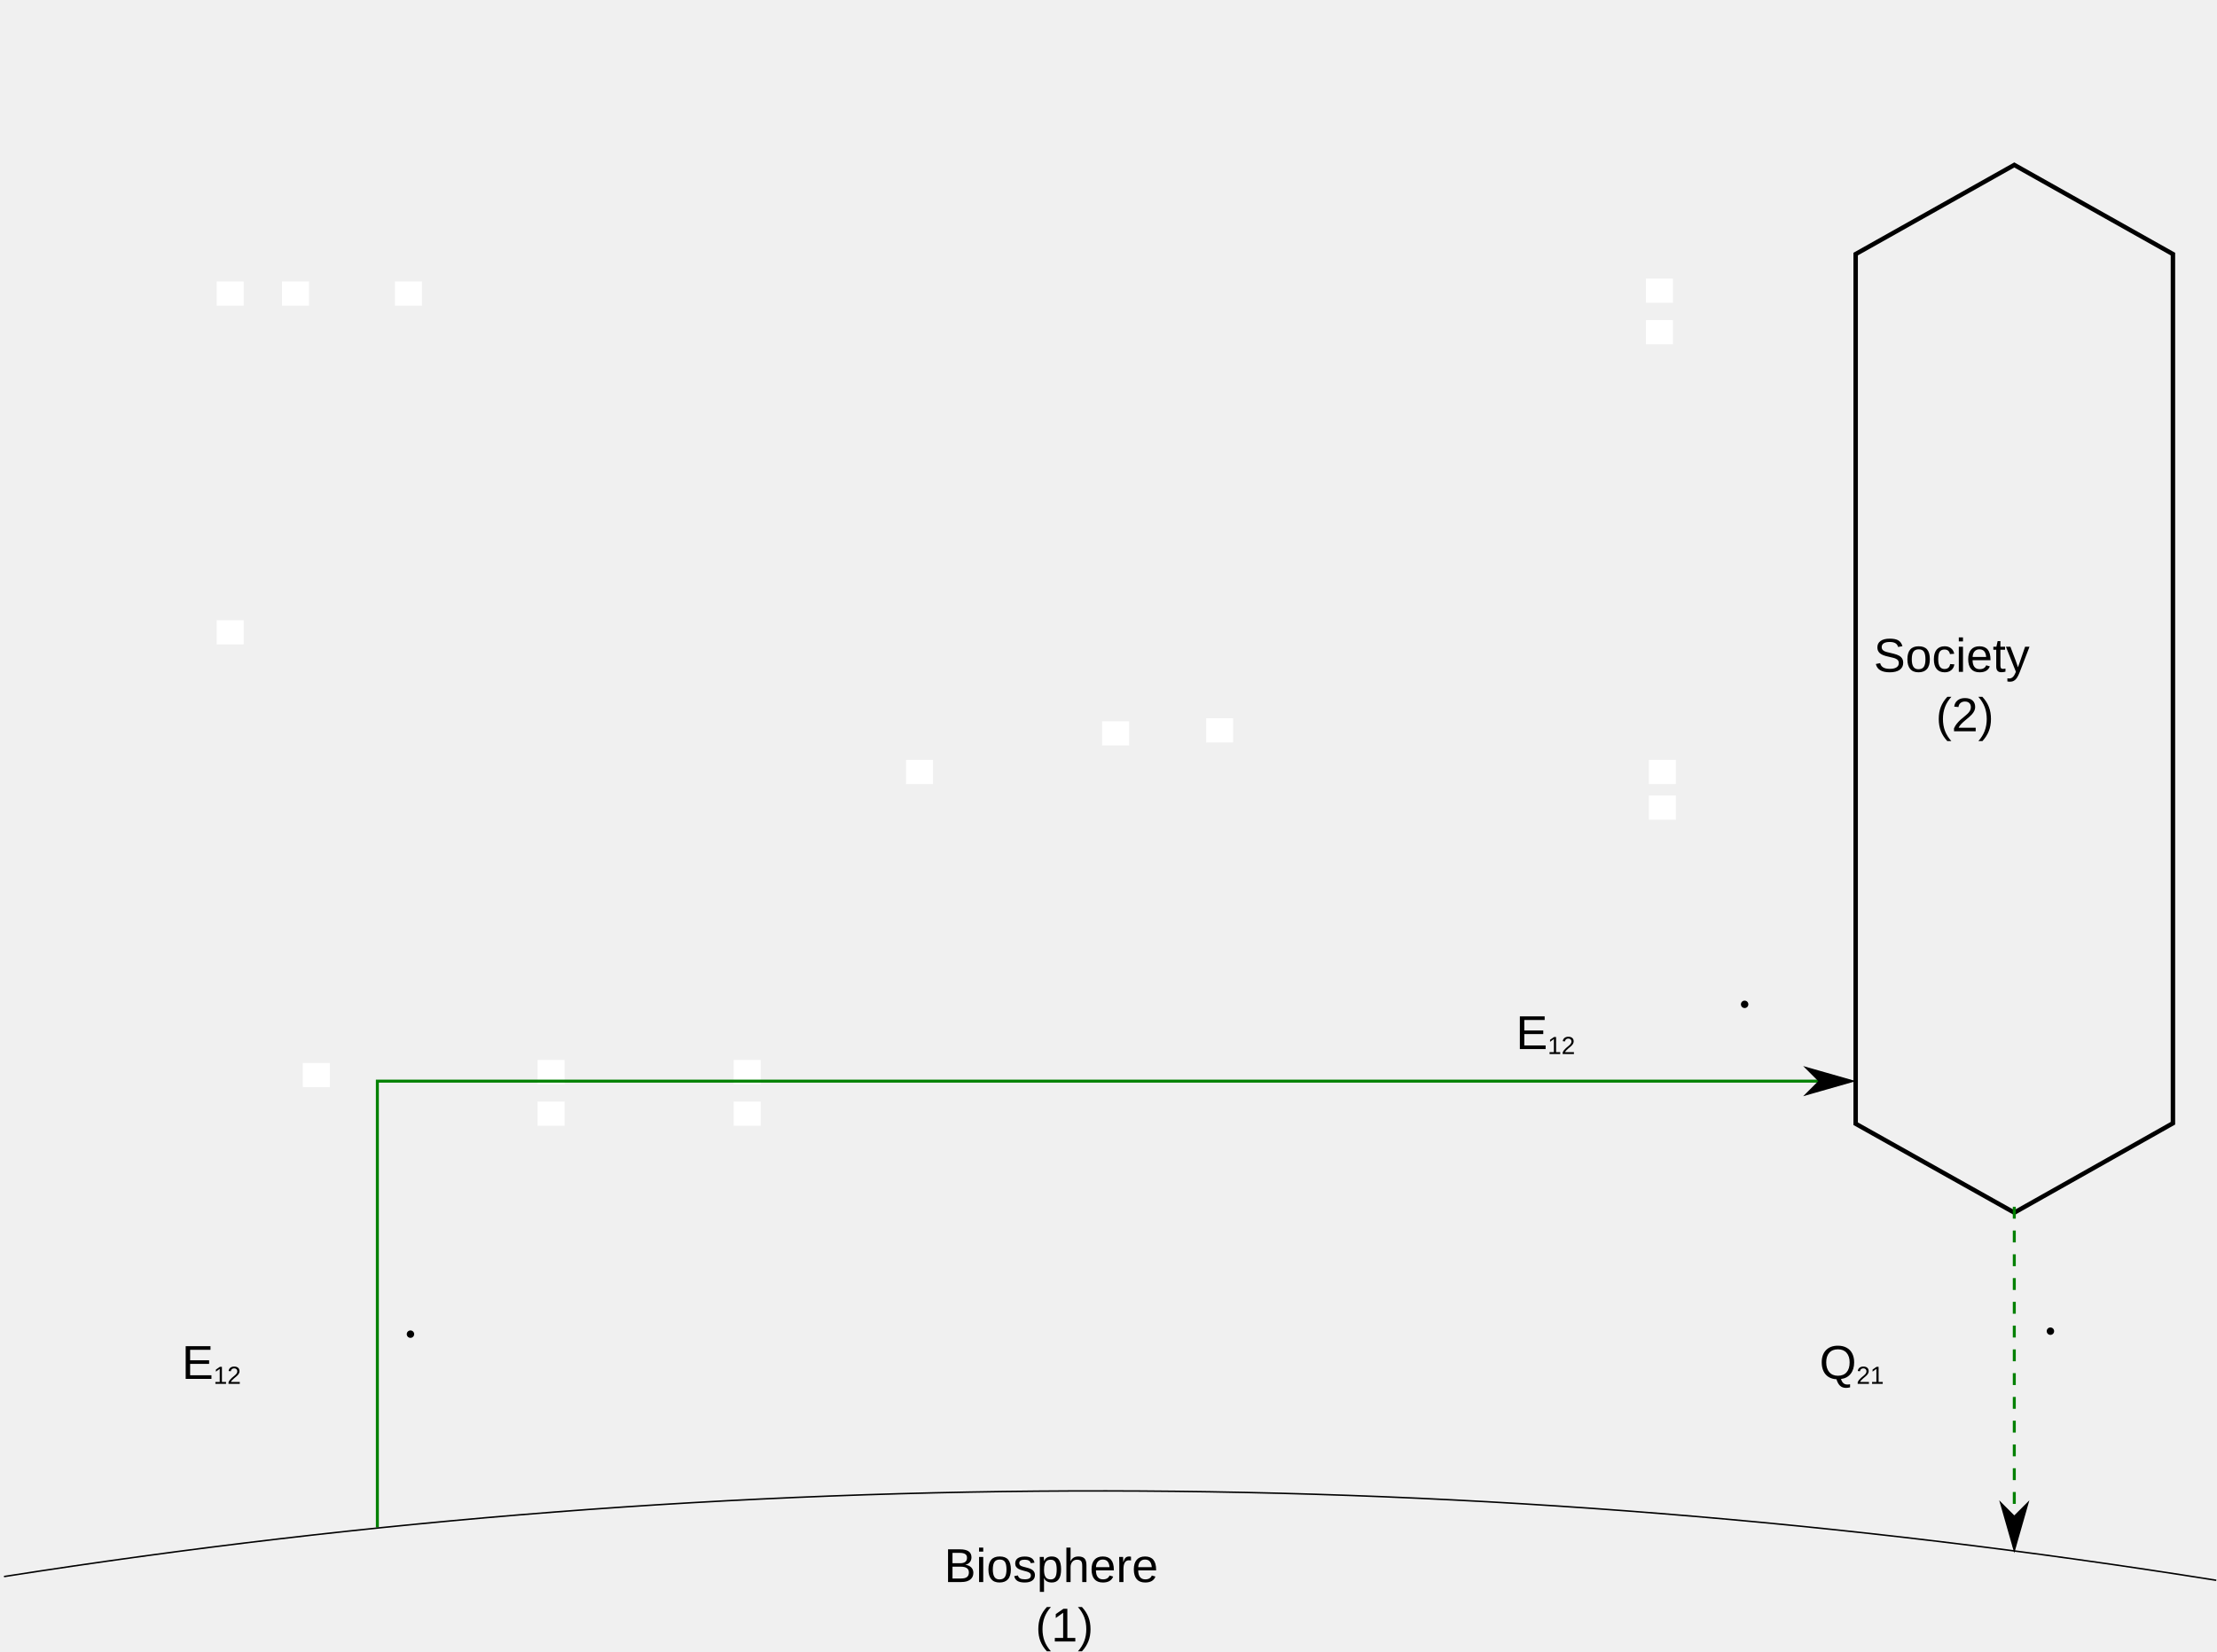
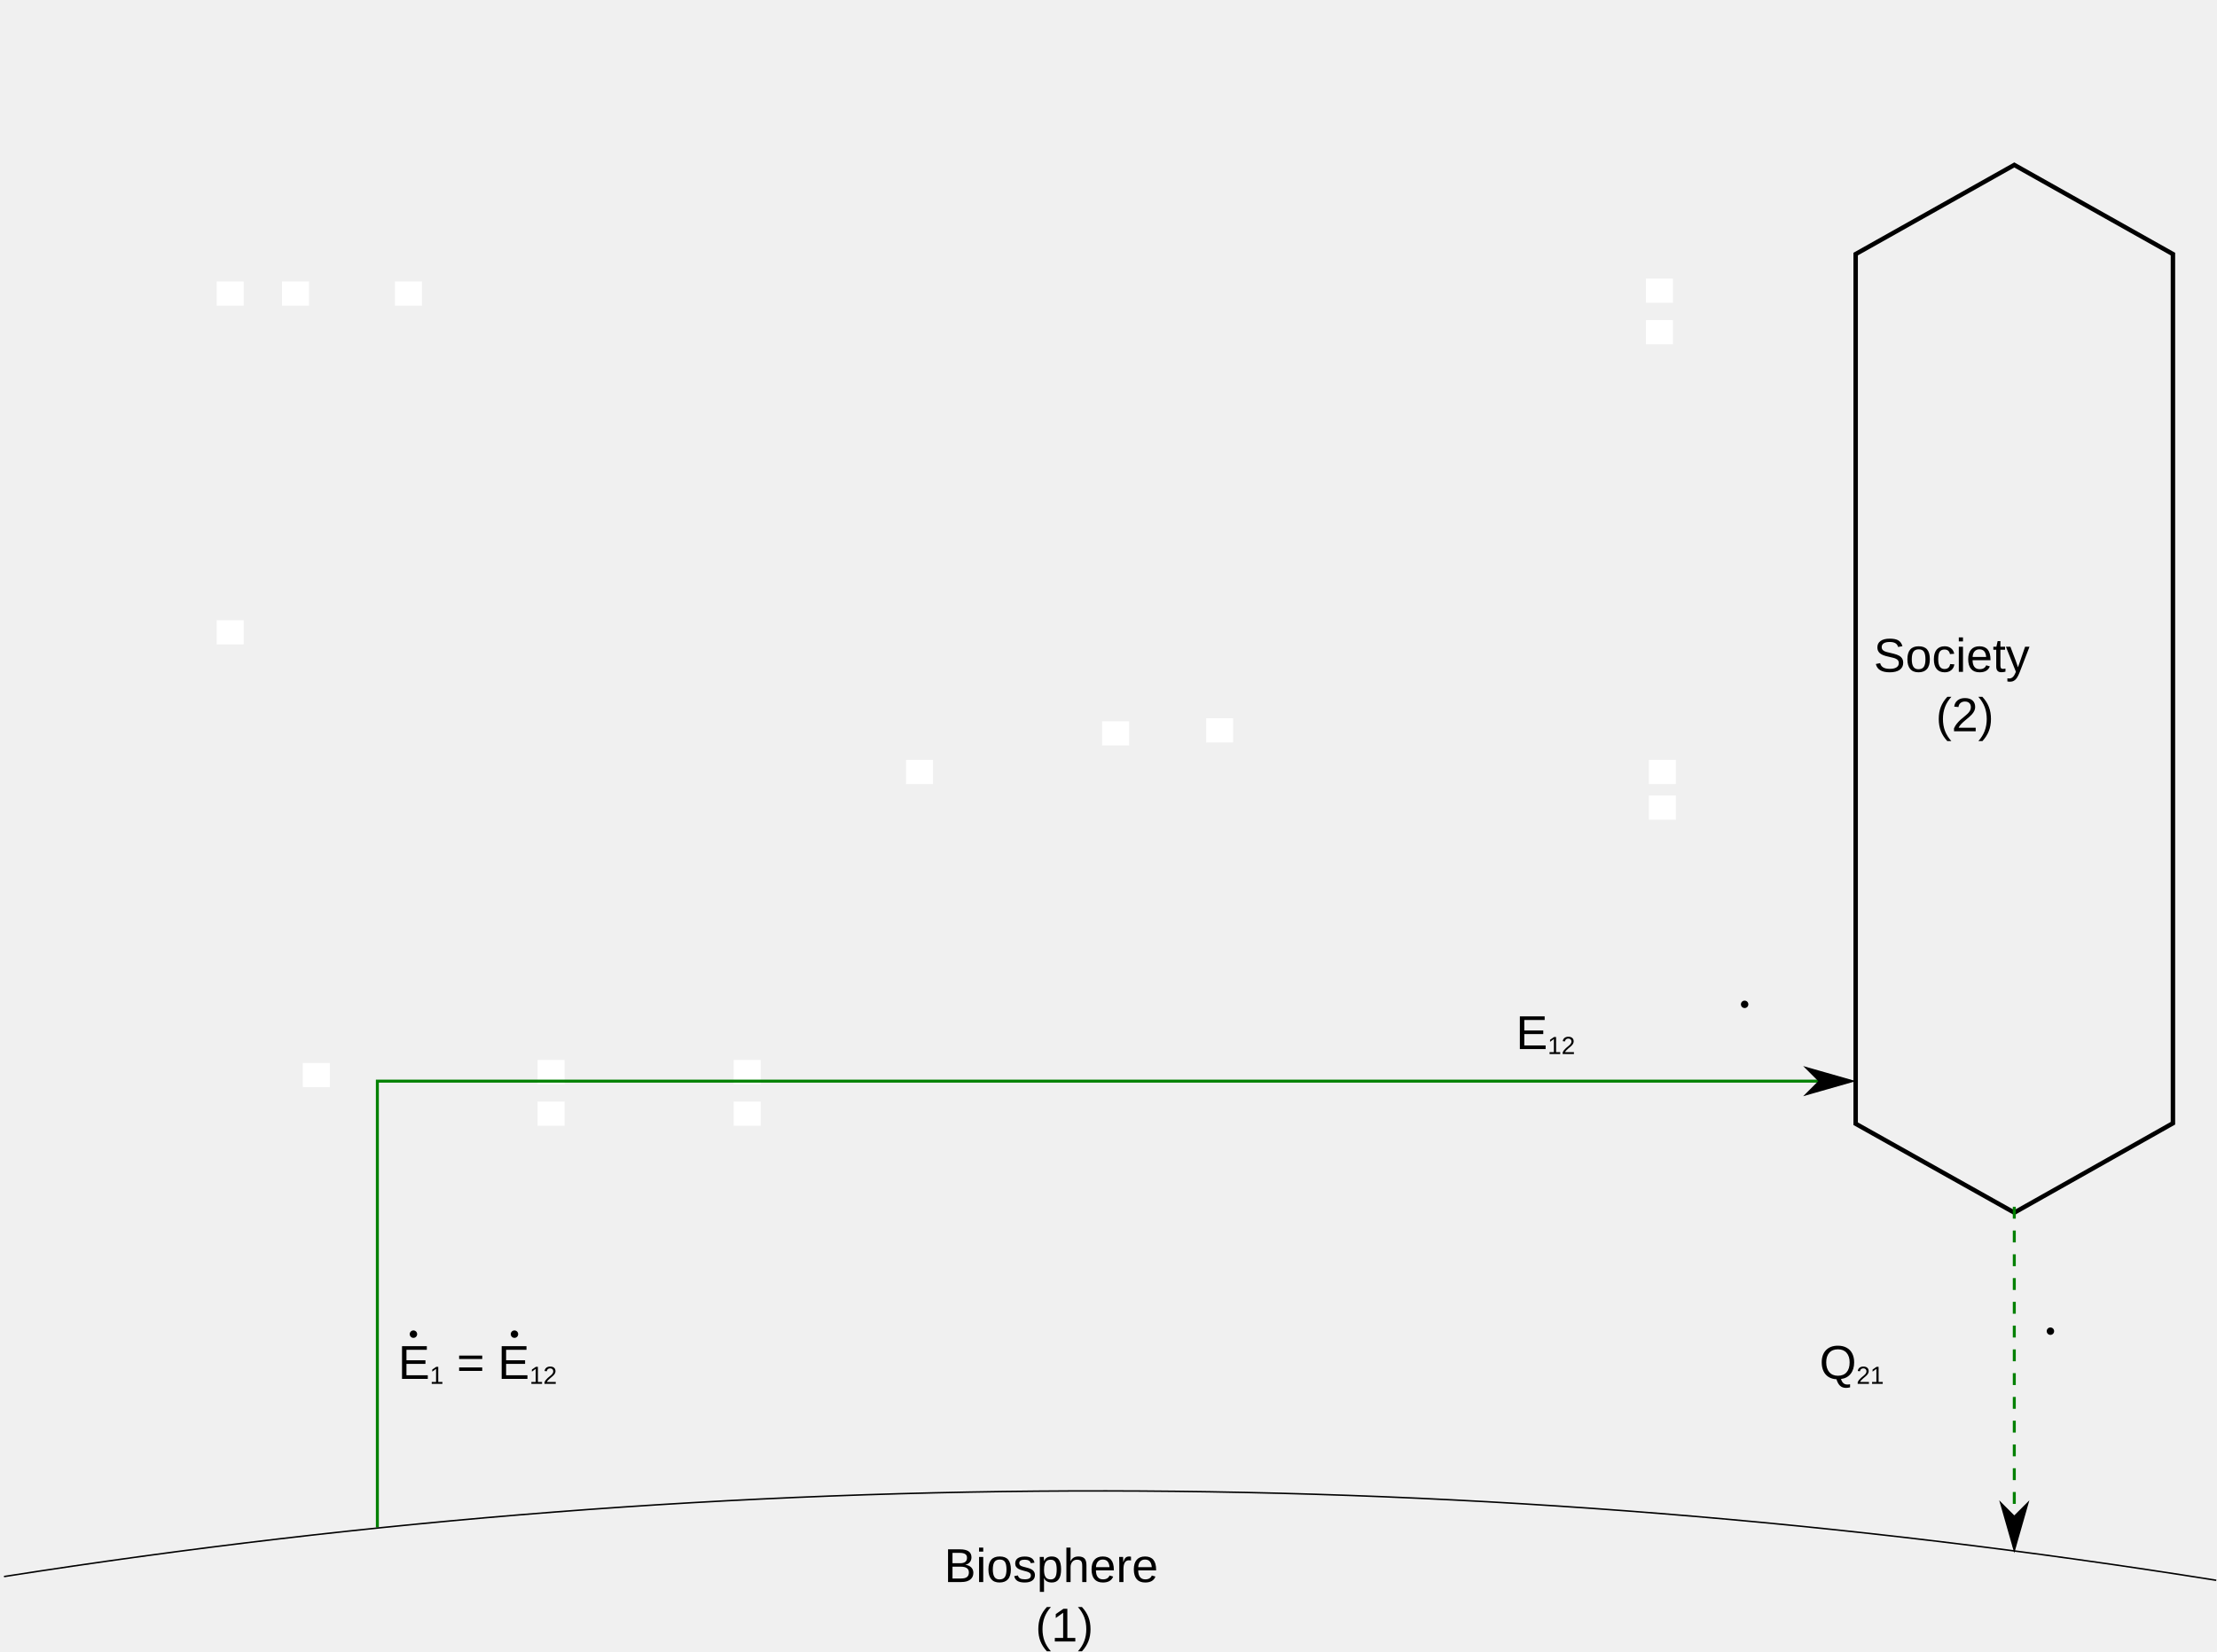
<svg xmlns="http://www.w3.org/2000/svg" version="1.1" width="1492.215" height="1111.64" id="svg2" xml:space="preserve">
  <defs id="defs6">
    <marker orient="auto" refY="0" refX="0" id="Arrow1Lstart" style="overflow:visible">
      <path id="path4143" d="M 0,0 5,-5 -12.5,0 5,5 0,0 z" style="fill-rule:evenodd;stroke:#000000;stroke-width:1pt;marker-start:none" transform="matrix(0.8,0,0,0.8,10,0)" />
    </marker>
    <marker orient="auto" refY="0" refX="0" id="Arrow1Lend" style="overflow:visible">
      <path id="path4132" d="M 0,0 5,-5 -12.5,0 5,5 0,0 z" style="fill-rule:evenodd;stroke:#000000;stroke-width:1pt;marker-start:none" transform="matrix(-0.8,0,0,-0.8,-10,0)" />
    </marker>
    <marker style="overflow:visible" id="InfiniteLineStart" refX="0" refY="0" orient="auto">
      <g id="g4065" transform="translate(-13,0)">
        <circle d="M 3.8,0 C 3.8,0.442 3.442,0.8 3,0.8 2.558,0.8 2.2,0.442 2.2,0 c 0,-0.442 0.358,-0.8 0.8,-0.8 0.442,0 0.8,0.358 0.8,0.8 z" id="circle4067" r="0.8" cy="0" cx="3" />
        <circle d="M 7.3,0 C 7.3,0.442 6.942,0.8 6.5,0.8 6.058,0.8 5.7,0.442 5.7,0 c 0,-0.442 0.358,-0.8 0.8,-0.8 0.442,0 0.8,0.358 0.8,0.8 z" id="circle4069" r="0.8" cy="0" cx="6.5" />
        <circle d="M 10.8,0 C 10.8,0.442 10.442,0.8 10,0.8 9.558,0.8 9.2,0.442 9.2,0 c 0,-0.442 0.358,-0.8 0.8,-0.8 0.442,0 0.8,0.358 0.8,0.8 z" id="circle4071" r="0.8" cy="0" cx="10" />
      </g>
    </marker>
    <marker orient="auto" refY="0" refX="0" id="InfiniteLineStart-3" style="overflow:visible">
      <g transform="translate(-13,0)" id="g4065-9">
        <circle cx="3" cy="0" r="0.8" id="circle4067-9" d="M 3.8,0 C 3.8,0.442 3.442,0.8 3,0.8 2.558,0.8 2.2,0.442 2.2,0 c 0,-0.442 0.358,-0.8 0.8,-0.8 0.442,0 0.8,0.358 0.8,0.8 z" />
        <circle cx="6.5" cy="0" r="0.8" id="circle4069-7" d="M 7.3,0 C 7.3,0.442 6.942,0.8 6.5,0.8 6.058,0.8 5.7,0.442 5.7,0 c 0,-0.442 0.358,-0.8 0.8,-0.8 0.442,0 0.8,0.358 0.8,0.8 z" />
        <circle cx="10" cy="0" r="0.8" id="circle4071-0" d="M 10.8,0 C 10.8,0.442 10.442,0.8 10,0.8 9.558,0.8 9.2,0.442 9.2,0 c 0,-0.442 0.358,-0.8 0.8,-0.8 0.442,0 0.8,0.358 0.8,0.8 z" />
      </g>
    </marker>
    <marker style="overflow:visible" id="Arrow1Lend-0" refX="0" refY="0" orient="auto">
      <path transform="matrix(-0.8,0,0,-0.8,-10,0)" style="fill-rule:evenodd;stroke:#000000;stroke-width:1pt;marker-start:none" d="M 0,0 5,-5 -12.5,0 5,5 0,0 z" id="path4132-2" />
    </marker>
    <marker style="overflow:visible" id="Arrow1Lstart-7" refX="0" refY="0" orient="auto">
      <path transform="matrix(0.8,0,0,0.8,10,0)" style="fill-rule:evenodd;stroke:#000000;stroke-width:1pt;marker-start:none" d="M 0,0 5,-5 -12.5,0 5,5 0,0 z" id="path4143-9" />
    </marker>
    <marker style="overflow:visible" id="EmptyDiamondL" refX="0" refY="0" orient="auto">
      <path transform="scale(0.8,0.8)" style="fill:#ffffff;fill-rule:evenodd;stroke:#000000;stroke-width:1pt;marker-start:none" d="M 0,-7.071 -7.071,0 0,7.071 7.071,0 0,-7.071 z" id="path4169" />
    </marker>
    <marker orient="auto" refY="0" refX="0" id="InfiniteLineStart-0" style="overflow:visible">
      <g transform="translate(-13,0)" id="g4065-5">
        <circle cx="3" cy="0" r="0.8" id="circle4067-6" d="M 3.8,0 C 3.8,0.442 3.442,0.8 3,0.8 2.558,0.8 2.2,0.442 2.2,0 c 0,-0.442 0.358,-0.8 0.8,-0.8 0.442,0 0.8,0.358 0.8,0.8 z" />
        <circle cx="6.5" cy="0" r="0.8" id="circle4069-78" d="M 7.3,0 C 7.3,0.442 6.942,0.8 6.5,0.8 6.058,0.8 5.7,0.442 5.7,0 c 0,-0.442 0.358,-0.8 0.8,-0.8 0.442,0 0.8,0.358 0.8,0.8 z" />
        <circle cx="10" cy="0" r="0.8" id="circle4071-06" d="M 10.8,0 C 10.8,0.442 10.442,0.8 10,0.8 9.558,0.8 9.2,0.442 9.2,0 c 0,-0.442 0.358,-0.8 0.8,-0.8 0.442,0 0.8,0.358 0.8,0.8 z" />
      </g>
    </marker>
    <marker style="overflow:visible" id="Arrow1Lend-7" refX="0" refY="0" orient="auto">
      <path transform="matrix(-0.8,0,0,-0.8,-10,0)" style="fill-rule:evenodd;stroke:#000000;stroke-width:1pt;marker-start:none" d="M 0,0 5,-5 -12.5,0 5,5 0,0 z" id="path4132-0" />
    </marker>
    <marker style="overflow:visible" id="Arrow1Lstart-0" refX="0" refY="0" orient="auto">
      <path transform="matrix(0.8,0,0,0.8,10,0)" style="fill-rule:evenodd;stroke:#000000;stroke-width:1pt;marker-start:none" d="M 0,0 5,-5 -12.5,0 5,5 0,0 z" id="path4143-5" />
    </marker>
  </defs>
  <g transform="matrix(1.25,0,0,-1.25,862.4153,701.1359)" id="g10">
    <g id="g12">
      <rect style="fill:#ffffff;fill-opacity:1;stroke:none" id="rect5371" width="14.543" height="13.012" x="-400.47" y="9.886" transform="scale(1,-1)" />
      <rect style="fill:#ffffff;fill-opacity:1;stroke:none" id="rect5375" width="14.543" height="13.012" x="-294.87" y="9.886" transform="scale(1,-1)" />
      <rect transform="scale(1,-1)" y="32.286" x="-400.47" height="13.012" width="14.543" id="rect5377" style="fill:#ffffff;fill-opacity:1;stroke:none" />
      <rect transform="scale(1,-1)" y="32.286" x="-294.87" height="13.012" width="14.543" id="rect5381" style="fill:#ffffff;fill-opacity:1;stroke:none" />
      <rect transform="scale(1,-1)" y="11.486" x="-526.87" height="13.012" width="14.543" id="rect5369" style="fill:#ffffff;fill-opacity:1;stroke:none" />
      <rect style="fill:#ffffff;fill-opacity:1;stroke:none" id="rect5363" width="14.543" height="13.012" x="-538.07" y="-409.314" transform="scale(1,-1)" />
      <rect transform="scale(1,-1)" y="-409.314" x="-573.27" height="13.012" width="14.543" id="rect5365" style="fill:#ffffff;fill-opacity:1;stroke:none" />
      <rect style="fill:#ffffff;fill-opacity:1;stroke:none" id="rect5367" width="14.543" height="13.012" x="-573.27" y="-226.914" transform="scale(1,-1)" />
      <rect style="fill:#ffffff;fill-opacity:1;stroke:none" id="rect4279" width="14.543" height="13.012" x="197.93" y="-132.514" transform="scale(1,-1)" />
      <rect transform="scale(1,-1)" y="-151.714" x="197.93" height="13.012" width="14.543" id="rect4277" style="fill:#ffffff;fill-opacity:1;stroke:none" />
      <rect style="fill:#ffffff;fill-opacity:1;stroke:none" id="rect4275" width="18.179" height="16.265" x="544.414" y="226.759" transform="matrix(0.8,0,0,-0.8,-637.6017,333.1218)" />
      <text transform="scale(1,-1)" id="text4115" y="291.016" x="-91.893" style="font-size:25.6px;font-style:normal;font-variant:normal;font-weight:normal;font-stretch:normal;text-align:center;line-height:125%;letter-spacing:0px;word-spacing:0px;text-anchor:middle;fill:#000000;fill-opacity:1;stroke:none;font-family:Arial;-inkscape-font-specification:Arial" xml:space="preserve">
        <tspan y="291.016" x="-91.893" id="tspan4117">Biosphere</tspan>
        <tspan y="323.016" x="-91.893" id="tspan4119">(1)</tspan>
      </text>
      <path id="path3349" d="m 306.325,-21.278 -793.062,0 0,-240.344" style="fill:none;stroke:#008000;stroke-width:1.6;stroke-linecap:butt;stroke-linejoin:miter;stroke-opacity:1;marker-start:url(#Arrow1Lstart);marker-end:none" />
-       <text transform="scale(1,-1)" id="text4782" y="181.615" x="-446.362" style="font-size:25.6px;font-style:normal;font-variant:normal;font-weight:normal;font-stretch:normal;text-align:end;line-height:125%;letter-spacing:0px;word-spacing:0px;text-anchor:end;fill:#000000;fill-opacity:1;stroke:none;font-family:Arial;-inkscape-font-specification:Arial" xml:space="preserve">
-         <tspan id="tspan3042" x="-446.362" y="181.615">E<tspan style="font-size:52%;baseline-shift:sub" id="tspan3044">12</tspan>
+       <text transform="scale(1,-1)" id="text4782" y="181.615" x="-475.549" style="font-size:25.6px;font-style:normal;font-variant:normal;font-weight:normal;font-stretch:normal;text-align:start;line-height:125%;letter-spacing:0px;word-spacing:0px;text-anchor:start;fill:#000000;fill-opacity:1;stroke:none;font-family:Arial;-inkscape-font-specification:Arial" xml:space="preserve">
+         <tspan id="tspan3042" x="-475.549" y="181.615">E<tspan style="font-size:52%;baseline-shift:sub" id="tspan3056">1</tspan> = E<tspan style="font-size:52%;text-align:start;text-anchor:start;baseline-shift:sub" id="tspan3044">12</tspan>
        </tspan>
      </text>
-       <path transform="matrix(0.07404241,0,0,-0.1031305,-455.4258,-131.7017)" d="m -155.143,250.419 c 0,10.71 -12.093,19.393 -27.012,19.393 -14.918,0 -27.012,-8.682 -27.012,-19.393 0,-10.71 12.093,-19.393 27.012,-19.393 14.918,0 27.012,8.682 27.012,19.393 z" id="path4796" style="fill:#000000;fill-opacity:1;stroke:none" />
+       <path transform="matrix(0.07404241,0,0,-0.1031305,-453.8258,-131.7017)" d="m -155.143,250.419 a 27.012,19.393 0 1 1 -54.023,0 27.012,19.393 0 1 1 54.023,0 z" id="path4796" style="fill:#000000;fill-opacity:1;stroke:none" />
      <text xml:space="preserve" style="font-size:25.6px;font-style:normal;font-variant:normal;font-weight:normal;font-stretch:normal;text-align:end;line-height:125%;letter-spacing:0px;word-spacing:0px;text-anchor:end;fill:#000000;fill-opacity:1;stroke:none;font-family:Arial;-inkscape-font-specification:Arial" x="272.038" y="4.015" id="text4806" transform="scale(1,-1)">
        <tspan id="tspan4808" x="272.038" y="4.015">E<tspan style="font-size:52%;baseline-shift:sub" id="tspan4810">12</tspan>
        </tspan>
      </text>
      <path style="fill:#000000;fill-opacity:1;stroke:none" id="path4812" d="m -155.143,250.419 c 0,10.71 -12.093,19.393 -27.012,19.393 -14.918,0 -27.012,-8.682 -27.012,-19.393 0,-10.71 12.093,-19.393 27.012,-19.393 14.918,0 27.012,8.682 27.012,19.393 z" transform="matrix(0.07404241,0,0,-0.1031305,262.9742,45.89831)" />
      <text xml:space="preserve" style="font-size:25.6px;font-style:normal;font-variant:normal;font-weight:normal;font-stretch:normal;text-align:center;line-height:125%;letter-spacing:0px;word-spacing:0px;text-anchor:middle;fill:#000000;fill-opacity:1;stroke:none;font-family:Arial;-inkscape-font-specification:Arial" x="392.962" y="-199.124" id="text3119" transform="scale(1,-1)">
        <tspan id="tspan3123" x="392.962" y="-199.124">Society</tspan>
        <tspan id="tspan3125" x="392.962" y="-167.124">(2)</tspan>
      </text>
      <path d="m 309.271,-44.212 0,468.3 85.42,48 85.417,-48 0,-468.047 -85.417,-48.125 z" id="path4124" style="fill:none;stroke:#000000;stroke-width:2.4;stroke-linecap:butt;stroke-linejoin:miter;stroke-miterlimit:4;stroke-opacity:1;stroke-dasharray:none" />
      <path d="m 394.689,-88.931 0,-183.394" id="path4841" style="fill:none;stroke:#008000;stroke-width:1.6;stroke-linecap:butt;stroke-linejoin:miter;stroke-miterlimit:4;stroke-opacity:1;stroke-dasharray:6.4, 6.4;stroke-dashoffset:0;marker-end:url(#Arrow1Lend)" />
      <text transform="scale(1,-1)" id="text4843" y="181.615" x="438.294" style="font-size:25.6px;font-style:normal;font-variant:normal;font-weight:normal;font-stretch:normal;text-align:end;line-height:125%;letter-spacing:0px;word-spacing:0px;text-anchor:end;fill:#000000;fill-opacity:1;stroke:none;font-family:Arial;-inkscape-font-specification:Arial" xml:space="preserve">
        <tspan y="181.615" x="438.294" id="tspan4845">Q<tspan id="tspan4847" style="font-size:52%;baseline-shift:sub">21</tspan>
        </tspan>
      </text>
      <path transform="matrix(0.07404241,0,0,-0.1031305,427.6304,-130.1017)" d="m -155.143,250.419 c 0,10.71 -12.093,19.393 -27.012,19.393 -14.918,0 -27.012,-8.682 -27.012,-19.393 0,-10.71 12.093,-19.393 27.012,-19.393 14.918,0 27.012,8.682 27.012,19.393 z" id="path4849" style="fill:#000000;fill-opacity:1;stroke:none" />
      <text xml:space="preserve" style="font-size:40px;font-style:normal;font-weight:normal;line-height:125%;letter-spacing:0px;word-spacing:0px;fill:#000000;fill-opacity:1;stroke:none;font-family:Sans" x="1491.808" y="664.912" id="text3105" transform="matrix(0.8,0,0,-0.8,-637.6017,333.1218)">
        <tspan id="tspan3107" x="1491.808" y="664.912" />
      </text>
      <g id="g10-3" transform="translate(1225.022,-64.78471)">
        <g id="g12-9">
          <text transform="matrix(0.8,0,0,-0.8,-637.6017,333.1218)" id="text3105-3" y="664.912" x="1491.808" style="font-size:40px;font-style:normal;font-weight:normal;line-height:125%;letter-spacing:0px;word-spacing:0px;fill:#000000;fill-opacity:1;stroke:none;font-family:Sans" xml:space="preserve">
            <tspan y="664.912" x="1491.808" id="tspan3107-8" />
          </text>
        </g>
      </g>
      <rect transform="scale(1,-1)" y="-409.314" x="-477.27" height="13.012" width="14.543" id="rect4519" style="fill:#ffffff;fill-opacity:1;stroke:none" />
      <rect transform="scale(1,-1)" y="-410.914" x="196.33" height="13.012" width="14.543" id="rect5385" style="fill:#ffffff;fill-opacity:1;stroke:none" />
      <rect style="fill:#ffffff;fill-opacity:1;stroke:none" id="rect5387" width="14.543" height="13.012" x="196.33" y="-388.514" transform="scale(1,-1)" />
      <rect transform="scale(1,-1)" y="-174.114" x="-40.47" height="13.012" width="14.543" id="rect5405" style="fill:#ffffff;fill-opacity:1;stroke:none" />
      <rect style="fill:#ffffff;fill-opacity:1;stroke:none" id="rect5409" width="14.543" height="13.012" x="-96.47" y="-172.514" transform="scale(1,-1)" />
      <path style="fill:none;stroke:#000000;stroke-width:0.8px;stroke-linecap:butt;stroke-linejoin:miter;stroke-opacity:1" d="m -687.781,-288.069 c 394.415,61.799 791.458,61.868 1191.221,-2.005" id="path3256" />
+       <path style="fill:#000000;fill-opacity:1;stroke:none" id="path3058" d="m -155.143,250.419 a 27.012,19.393 0 1 1 -54.023,0 27.012,19.393 0 1 1 54.023,0 z" transform="matrix(0.07404241,0,0,-0.1031305,-399.4258,-131.7017)" />
    </g>
  </g>
</svg>
